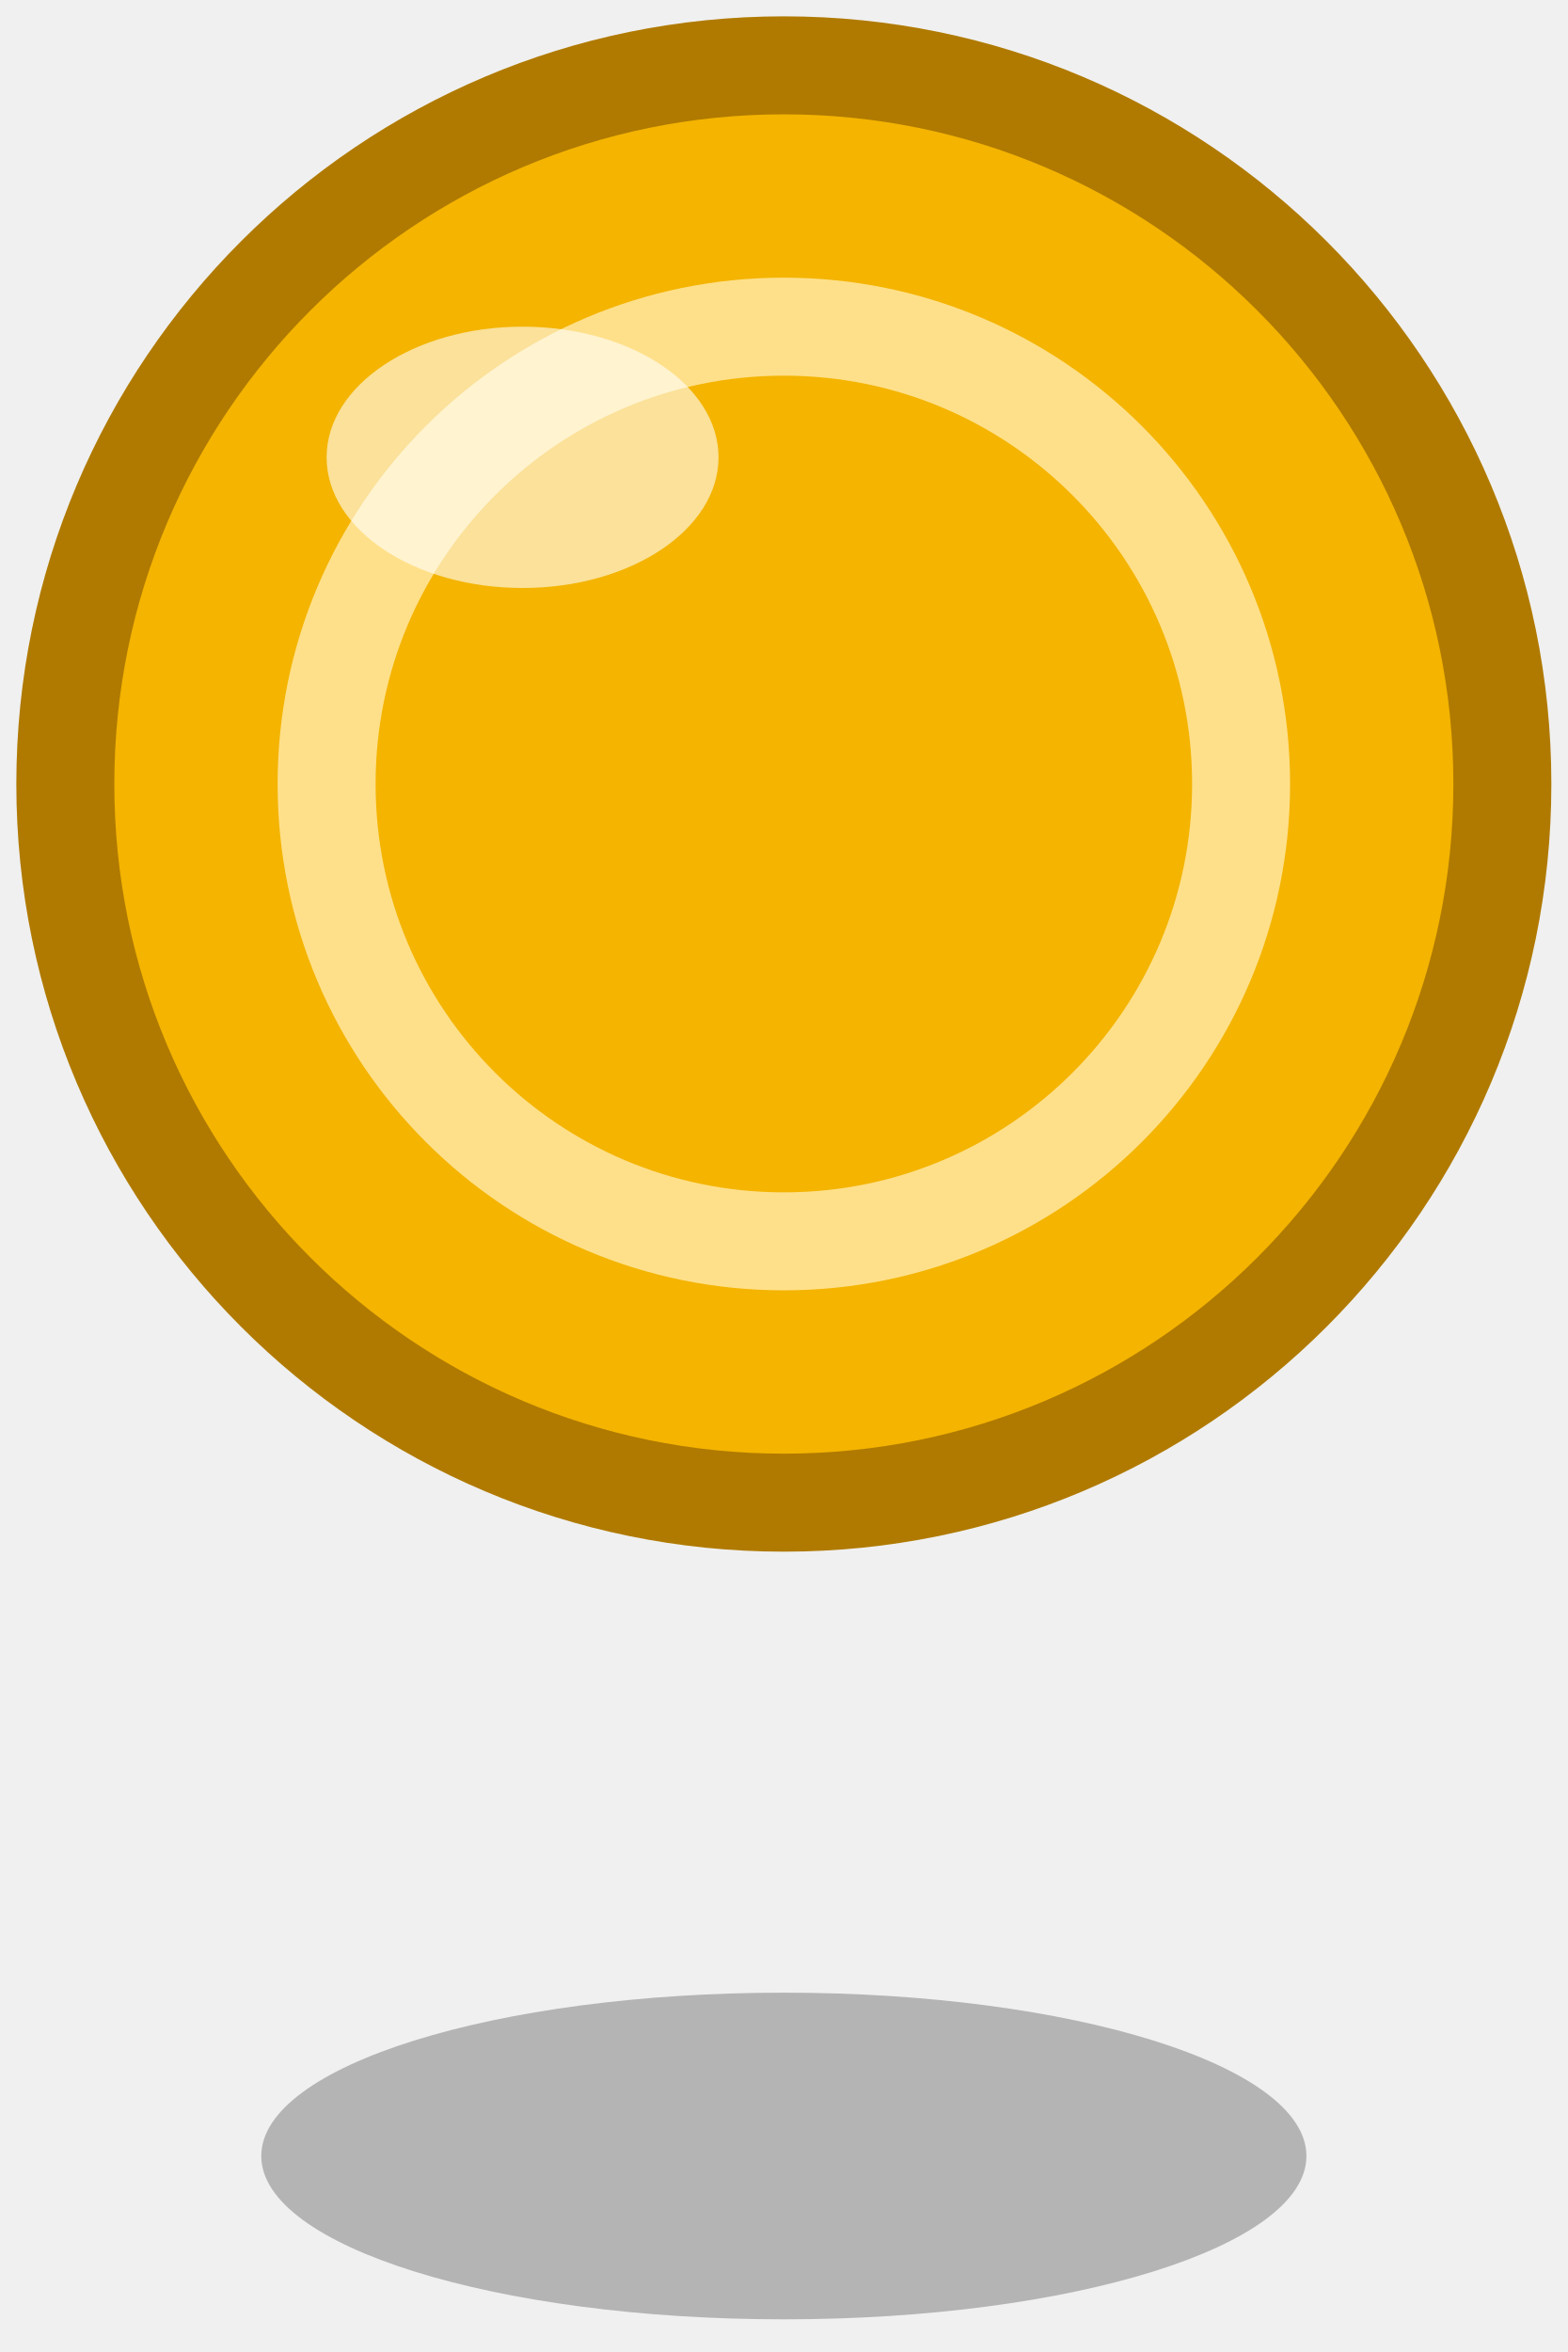
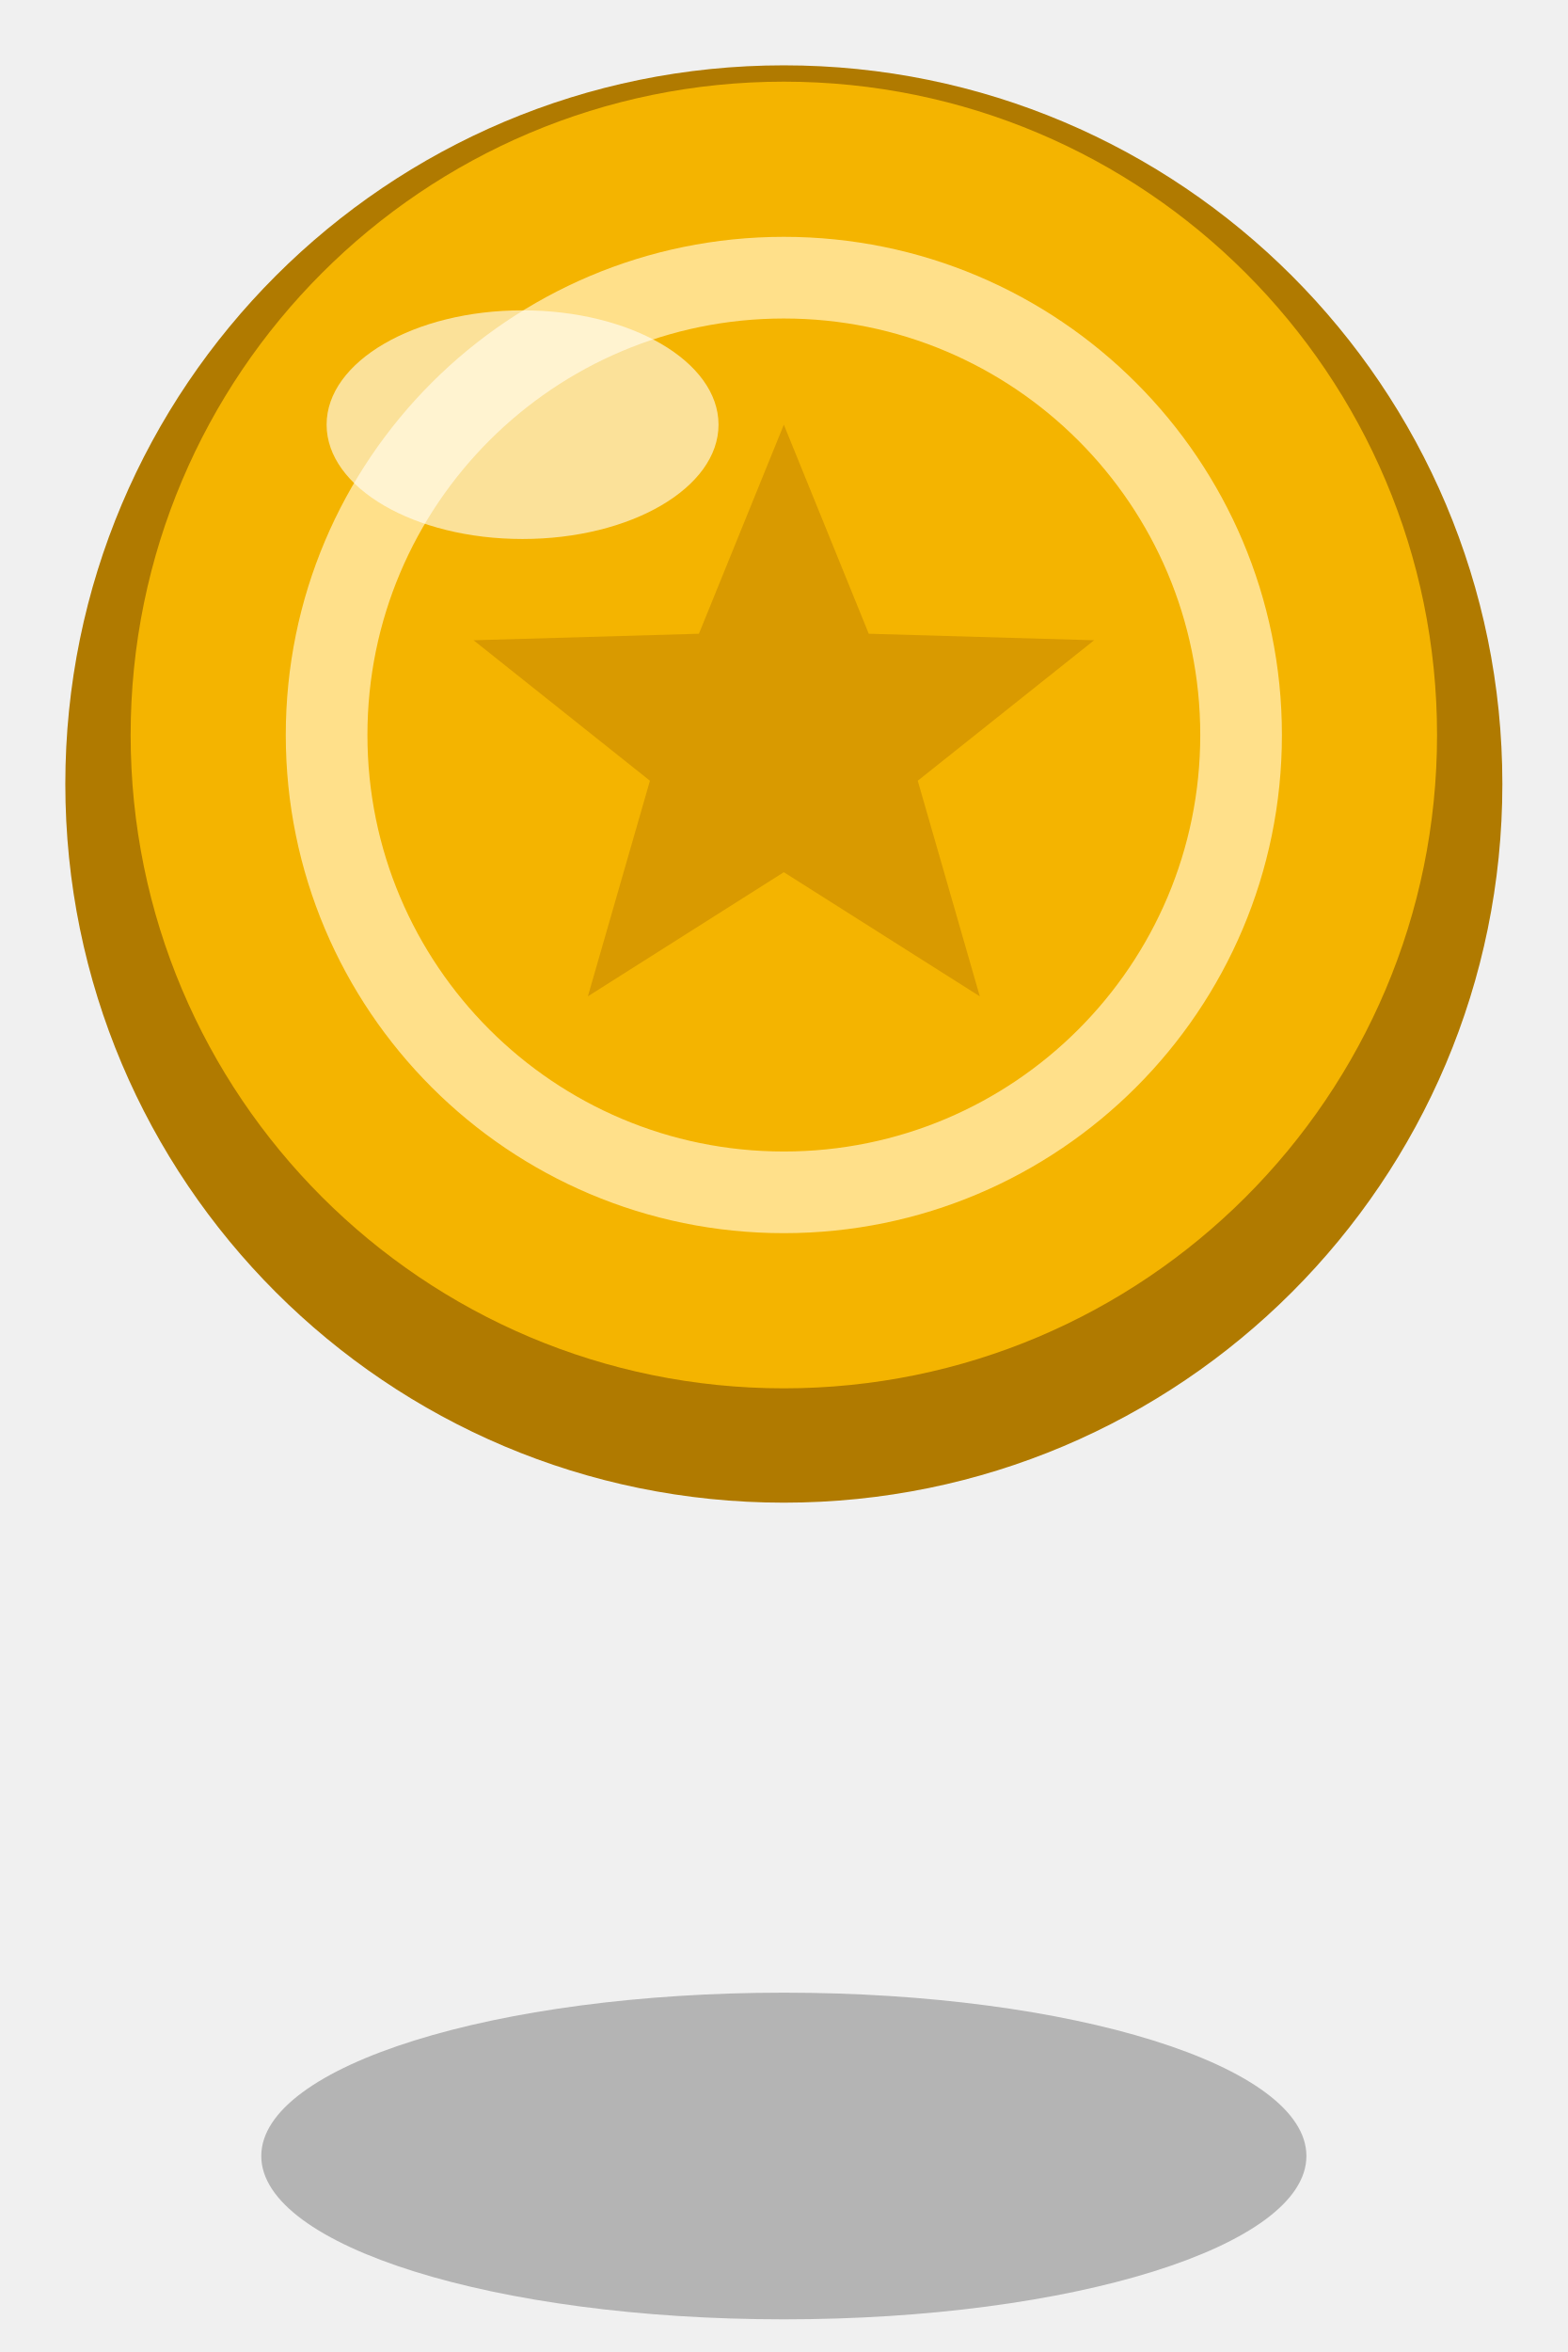
<svg xmlns="http://www.w3.org/2000/svg" viewBox="-24 -68 48 72" width="48" height="72">
  <ellipse cx="0" cy="-2" rx="16" ry="5" fill="#000" opacity=".25" />
-   <circle cx="0" cy="-44" r="22" fill="#F4B400" stroke="#B07A00" stroke-width="3" />
-   <circle cx="0" cy="-44" r="14" fill="none" stroke="#FFE08A" stroke-width="3" />
-   <ellipse cx="-8" cy="-54" rx="6" ry="4" fill="#fff" opacity=".6" />
+   <circle cx="0" cy="-44" r="22" fill="#B07A00" />
+   <circle cx="0" cy="-45.5" r="20" fill="#F4B400" />
+   <circle cx="0" cy="-45.5" r="14" fill="none" stroke="#FFE08A" stroke-width="2.5" />
+   <path d="M0 -55 L2.6 -48.6 L9.5 -48.4 L4.1 -44.1 L6 -37.5 L0 -41.3 L-6 -37.5 L-4.1 -44.1 L-9.5 -48.4 L-2.6 -48.6 Z" fill="#D99A00" />
+   <ellipse cx="-8" cy="-55" rx="6" ry="3.5" fill="#fff" opacity=".6" />
</svg>
